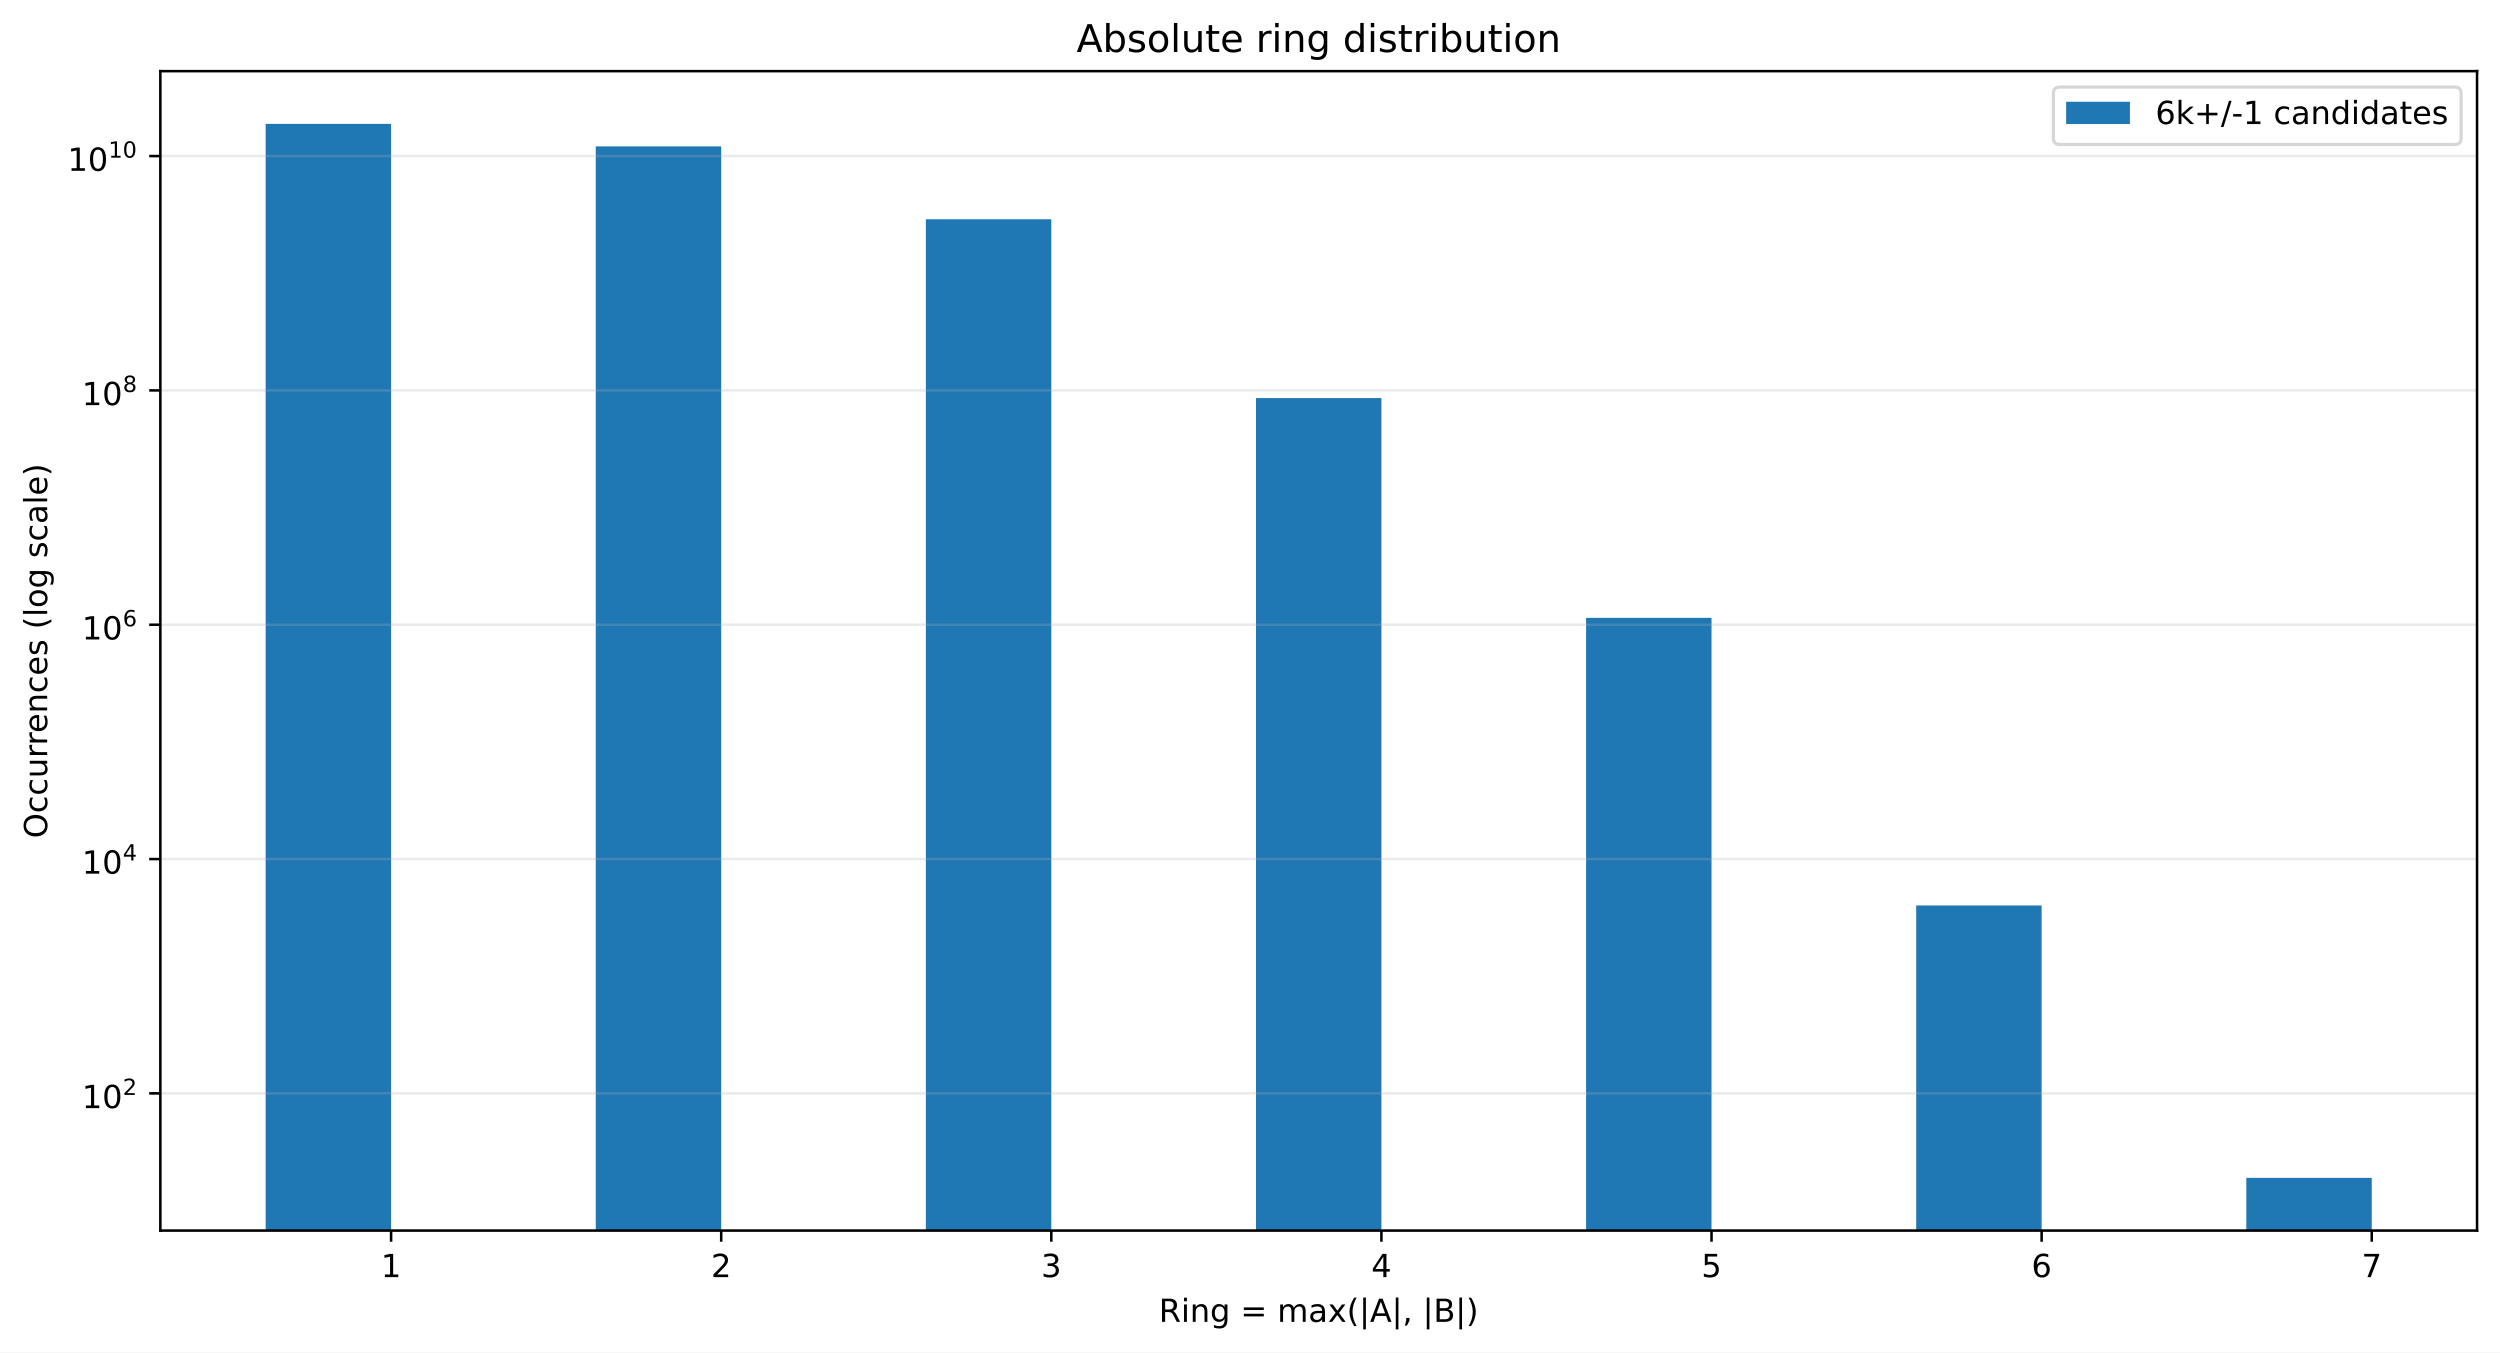
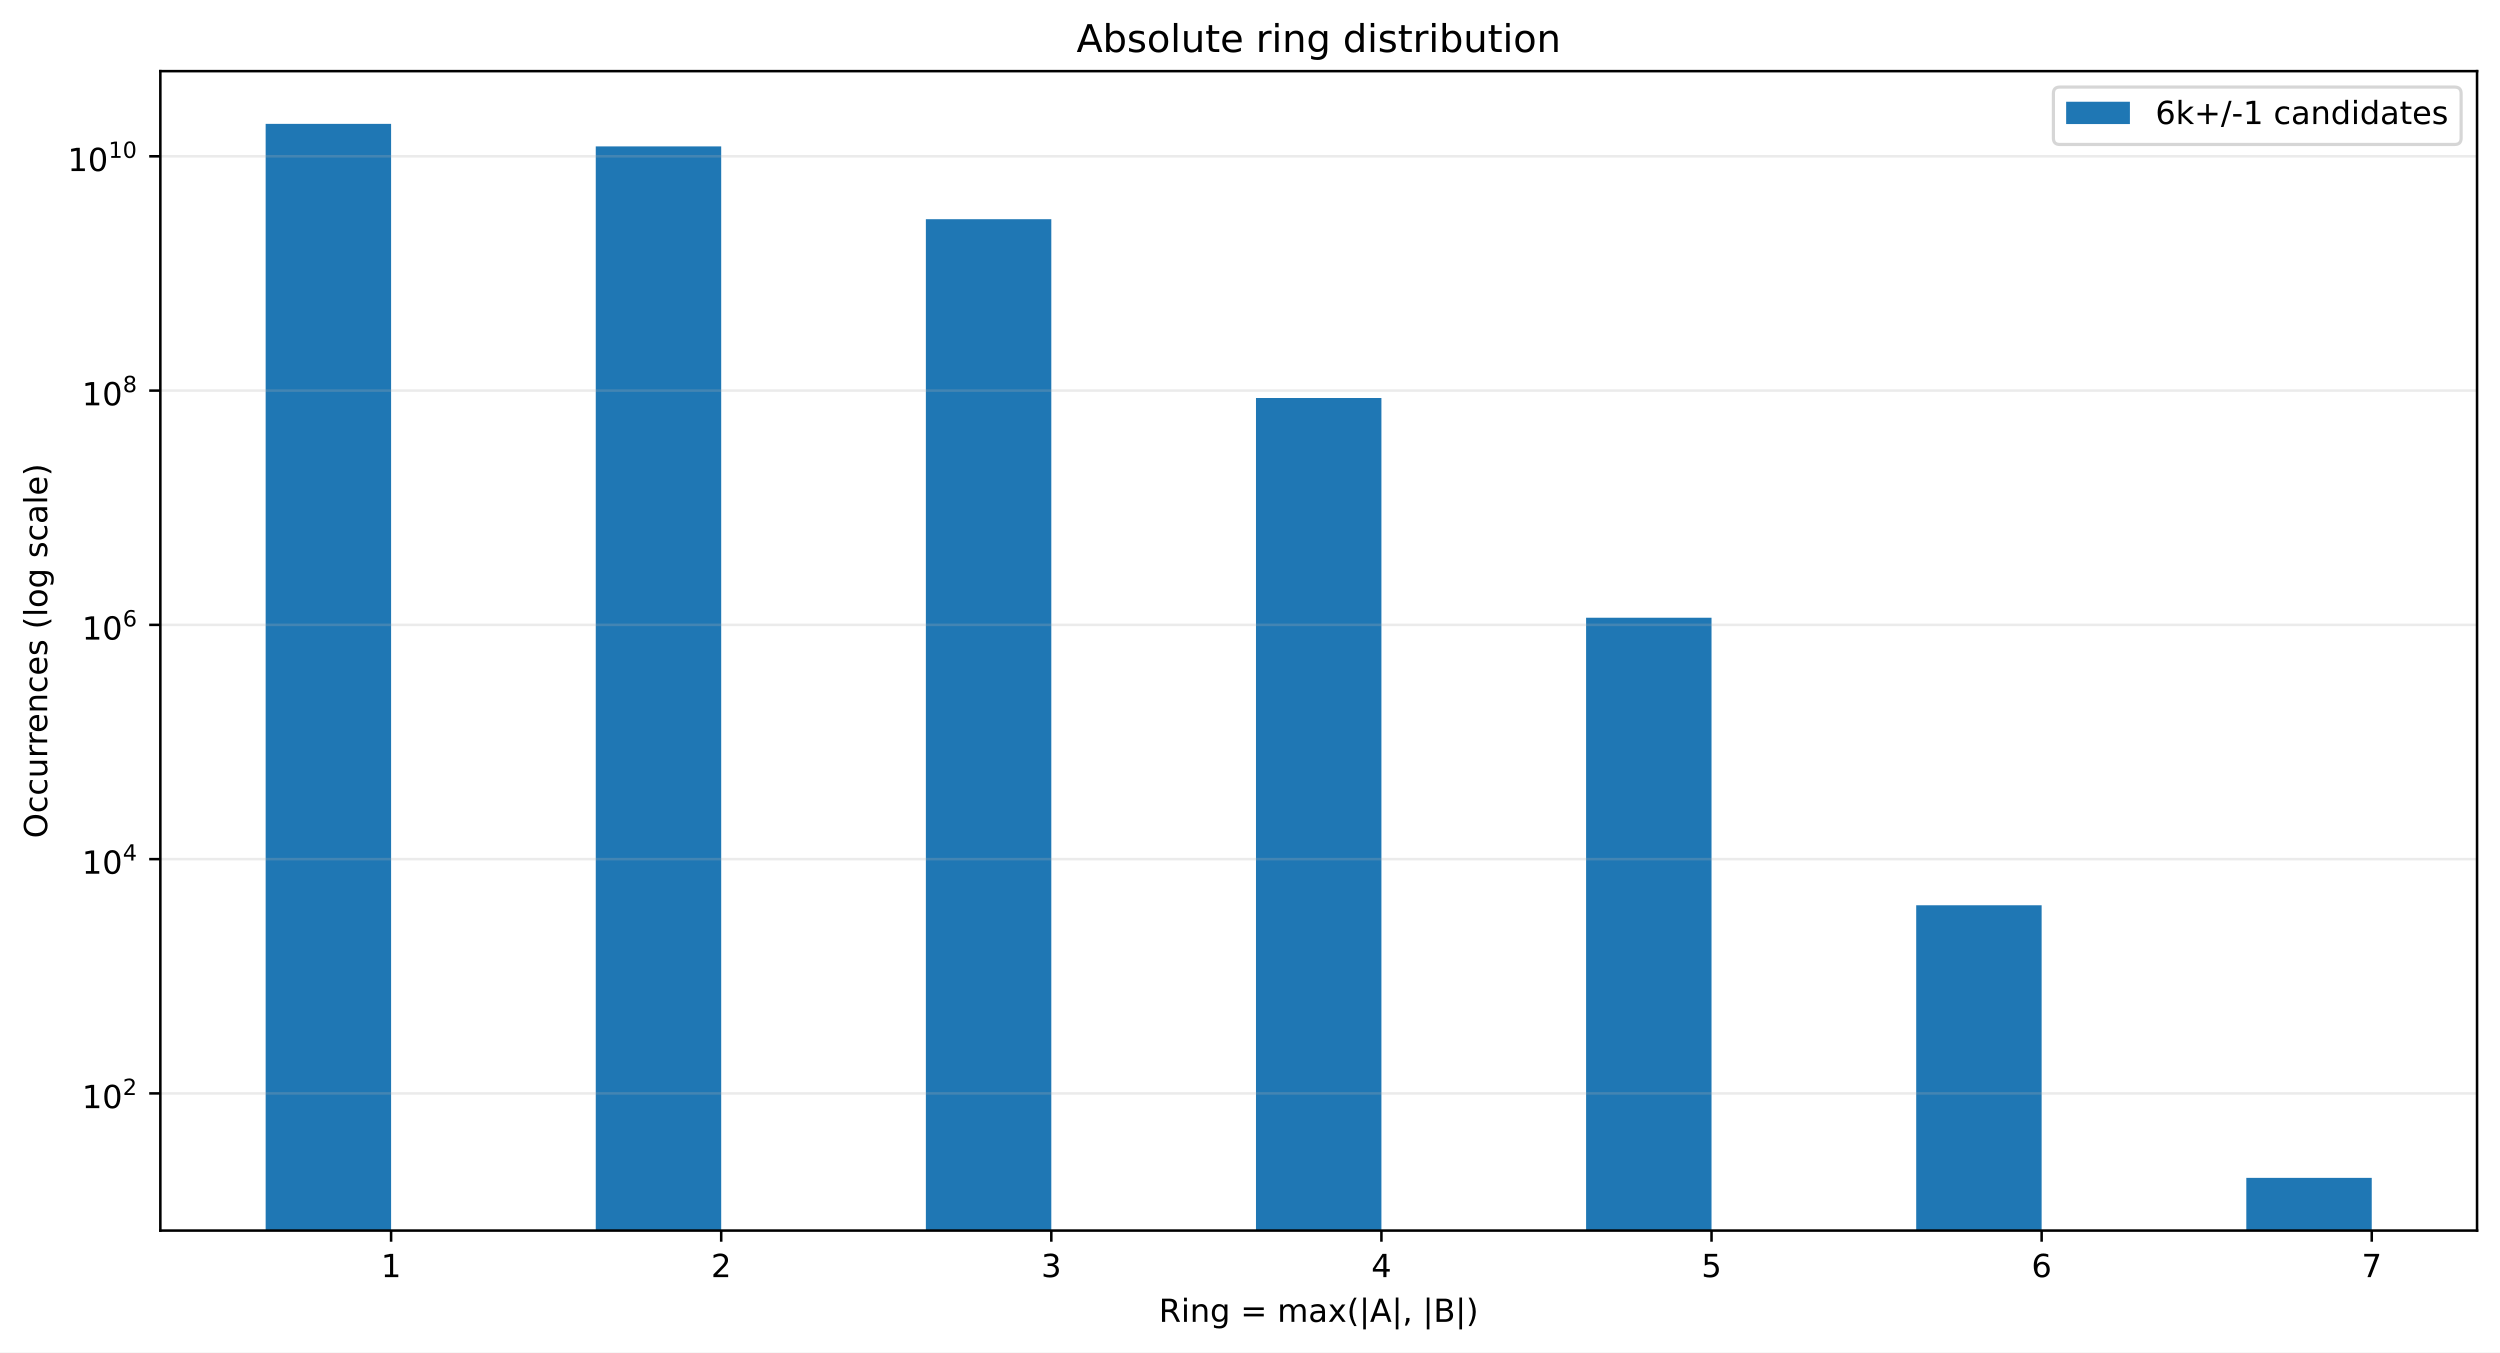
<svg xmlns="http://www.w3.org/2000/svg" xmlns:xlink="http://www.w3.org/1999/xlink" width="784.258pt" height="424.28pt" viewBox="0 0 784.258 424.28" version="1.1">
  <defs>
    <style type="text/css">*{stroke-linejoin: round; stroke-linecap: butt}</style>
  </defs>
  <g id="figure_1">
    <g id="patch_1">
      <path d="M 0 424.28  L 784.258 424.28  L 784.258 0  L 0 0  z " style="fill: #ffffff" />
    </g>
    <g id="axes_1">
      <g id="patch_2">
        <path d="M 50.301 386.036  L 777.058 386.036  L 777.058 22.318  L 50.301 22.318  z " style="fill: #ffffff" />
      </g>
      <g id="patch_3">
-         <path d="M 83.335 37170.611  L 122.687 37170.611  L 122.687 38.851  L 83.335 38.851  z " clip-path="url(#pb9c17d4bfa)" style="fill: #1f77b4" />
+         <path d="M 83.335 37162.429  L 122.687 37162.429  L 122.687 38.851  L 83.335 38.851  z " clip-path="url(#pb1104c02f7)" style="fill: #1f77b4" />
      </g>
      <g id="patch_4">
-         <path d="M 186.891 37170.611  L 226.243 37170.611  L 226.243 45.925  L 186.891 45.925  z " clip-path="url(#pb9c17d4bfa)" style="fill: #1f77b4" />
+         <path d="M 186.891 37162.429  L 226.243 37162.429  L 226.243 45.924  L 186.891 45.924  z " clip-path="url(#pb1104c02f7)" style="fill: #1f77b4" />
      </g>
      <g id="patch_5">
-         <path d="M 290.448 37170.611  L 329.799 37170.611  L 329.799 68.775  L 290.448 68.775  z " clip-path="url(#pb9c17d4bfa)" style="fill: #1f77b4" />
+         <path d="M 290.448 37162.429  L 329.799 37162.429  L 329.799 68.768  L 290.448 68.768  z " clip-path="url(#pb1104c02f7)" style="fill: #1f77b4" />
      </g>
      <g id="patch_6">
-         <path d="M 394.004 37170.611  L 433.355 37170.611  L 433.355 124.882  L 394.004 124.882  z " clip-path="url(#pb9c17d4bfa)" style="fill: #1f77b4" />
+         <path d="M 394.004 37162.429  L 433.355 37162.429  L 433.355 124.863  L 394.004 124.863  z " clip-path="url(#pb1104c02f7)" style="fill: #1f77b4" />
      </g>
      <g id="patch_7">
-         <path d="M 497.56 37170.611  L 536.912 37170.611  L 536.912 193.817  L 497.56 193.817  z " clip-path="url(#pb9c17d4bfa)" style="fill: #1f77b4" />
+         <path d="M 497.56 37162.429  L 536.912 37162.429  L 536.912 193.781  L 497.56 193.781  z " clip-path="url(#pb1104c02f7)" style="fill: #1f77b4" />
      </g>
      <g id="patch_8">
-         <path d="M 601.116 37170.611  L 640.468 37170.611  L 640.468 284.052  L 601.116 284.052  z " clip-path="url(#pb9c17d4bfa)" style="fill: #1f77b4" />
+         <path d="M 601.116 37162.429  L 640.468 37162.429  L 640.468 283.976  L 601.116 283.976  z " clip-path="url(#pb1104c02f7)" style="fill: #1f77b4" />
      </g>
      <g id="patch_9">
-         <path d="M 704.673 37170.611  L 744.024 37170.611  L 744.024 369.503  L 704.673 369.503  z " clip-path="url(#pb9c17d4bfa)" style="fill: #1f77b4" />
+         <path d="M 704.673 37162.429  L 744.024 37162.429  L 744.024 369.503  L 704.673 369.503  z " clip-path="url(#pb1104c02f7)" style="fill: #1f77b4" />
      </g>
      <g id="matplotlib.axis_1">
        <g id="xtick_1">
          <g id="line2d_1">
            <defs>
-               <path id="m575de78c8d" d="M 0 0  L 0 3.5  " style="stroke: #000000; stroke-width: 0.8" />
+               <path id="m6f76377e3e" d="M 0 0  L 0 3.5  " style="stroke: #000000; stroke-width: 0.8" />
            </defs>
            <g>
-               <use xlink:href="#m575de78c8d" x="122.687" y="386.036" style="stroke: #000000; stroke-width: 0.8" />
+               <use xlink:href="#m6f76377e3e" x="122.687" y="386.036" style="stroke: #000000; stroke-width: 0.8" />
            </g>
          </g>
          <g id="text_1">
            <g transform="translate(119.5053 400.6334) scale(0.1 -0.1)">
              <defs>
                <path id="DejaVuSans-14" d="M 794 531  L 1825 531  L 1825 4091  L 703 3866  L 703 4441  L 1819 4666  L 2450 4666  L 2450 531  L 3481 531  L 3481 0  L 794 0  L 794 531  z " transform="scale(0.015625)" />
              </defs>
              <use xlink:href="#DejaVuSans-14" />
            </g>
          </g>
        </g>
        <g id="xtick_2">
          <g id="line2d_2">
            <g>
-               <use xlink:href="#m575de78c8d" x="226.243" y="386.036" style="stroke: #000000; stroke-width: 0.8" />
+               <use xlink:href="#m6f76377e3e" x="226.243" y="386.036" style="stroke: #000000; stroke-width: 0.8" />
            </g>
          </g>
          <g id="text_2">
            <g transform="translate(223.0616 400.6334) scale(0.1 -0.1)">
              <defs>
                <path id="DejaVuSans-15" d="M 1228 531  L 3431 531  L 3431 0  L 469 0  L 469 531  Q 828 903 1448 1529  Q 2069 2156 2228 2338  Q 2531 2678 2651 2914  Q 2772 3150 2772 3378  Q 2772 3750 2511 3984  Q 2250 4219 1831 4219  Q 1534 4219 1204 4116  Q 875 4013 500 3803  L 500 4441  Q 881 4594 1212 4672  Q 1544 4750 1819 4750  Q 2544 4750 2975 4387  Q 3406 4025 3406 3419  Q 3406 3131 3298 2873  Q 3191 2616 2906 2266  Q 2828 2175 2409 1742  Q 1991 1309 1228 531  z " transform="scale(0.015625)" />
              </defs>
              <use xlink:href="#DejaVuSans-15" />
            </g>
          </g>
        </g>
        <g id="xtick_3">
          <g id="line2d_3">
            <g>
-               <use xlink:href="#m575de78c8d" x="329.799" y="386.036" style="stroke: #000000; stroke-width: 0.8" />
+               <use xlink:href="#m6f76377e3e" x="329.799" y="386.036" style="stroke: #000000; stroke-width: 0.8" />
            </g>
          </g>
          <g id="text_3">
            <g transform="translate(326.6178 400.6334) scale(0.1 -0.1)">
              <defs>
                <path id="DejaVuSans-16" d="M 2597 2516  Q 3050 2419 3304 2112  Q 3559 1806 3559 1356  Q 3559 666 3084 287  Q 2609 -91 1734 -91  Q 1441 -91 1130 -33  Q 819 25 488 141  L 488 750  Q 750 597 1062 519  Q 1375 441 1716 441  Q 2309 441 2620 675  Q 2931 909 2931 1356  Q 2931 1769 2642 2001  Q 2353 2234 1838 2234  L 1294 2234  L 1294 2753  L 1863 2753  Q 2328 2753 2575 2939  Q 2822 3125 2822 3475  Q 2822 3834 2567 4026  Q 2313 4219 1838 4219  Q 1578 4219 1281 4162  Q 984 4106 628 3988  L 628 4550  Q 988 4650 1302 4700  Q 1616 4750 1894 4750  Q 2613 4750 3031 4423  Q 3450 4097 3450 3541  Q 3450 3153 3228 2886  Q 3006 2619 2597 2516  z " transform="scale(0.015625)" />
              </defs>
              <use xlink:href="#DejaVuSans-16" />
            </g>
          </g>
        </g>
        <g id="xtick_4">
          <g id="line2d_4">
            <g>
-               <use xlink:href="#m575de78c8d" x="433.355" y="386.036" style="stroke: #000000; stroke-width: 0.8" />
+               <use xlink:href="#m6f76377e3e" x="433.355" y="386.036" style="stroke: #000000; stroke-width: 0.8" />
            </g>
          </g>
          <g id="text_4">
            <g transform="translate(430.174 400.6334) scale(0.1 -0.1)">
              <defs>
                <path id="DejaVuSans-17" d="M 2419 4116  L 825 1625  L 2419 1625  L 2419 4116  z M 2253 4666  L 3047 4666  L 3047 1625  L 3713 1625  L 3713 1100  L 3047 1100  L 3047 0  L 2419 0  L 2419 1100  L 313 1100  L 313 1709  L 2253 4666  z " transform="scale(0.015625)" />
              </defs>
              <use xlink:href="#DejaVuSans-17" />
            </g>
          </g>
        </g>
        <g id="xtick_5">
          <g id="line2d_5">
            <g>
-               <use xlink:href="#m575de78c8d" x="536.912" y="386.036" style="stroke: #000000; stroke-width: 0.8" />
+               <use xlink:href="#m6f76377e3e" x="536.912" y="386.036" style="stroke: #000000; stroke-width: 0.8" />
            </g>
          </g>
          <g id="text_5">
            <g transform="translate(533.7303 400.6334) scale(0.1 -0.1)">
              <defs>
                <path id="DejaVuSans-18" d="M 691 4666  L 3169 4666  L 3169 4134  L 1269 4134  L 1269 2991  Q 1406 3038 1543 3061  Q 1681 3084 1819 3084  Q 2600 3084 3056 2656  Q 3513 2228 3513 1497  Q 3513 744 3044 326  Q 2575 -91 1722 -91  Q 1428 -91 1123 -41  Q 819 9 494 109  L 494 744  Q 775 591 1075 516  Q 1375 441 1709 441  Q 2250 441 2565 725  Q 2881 1009 2881 1497  Q 2881 1984 2565 2268  Q 2250 2553 1709 2553  Q 1456 2553 1204 2497  Q 953 2441 691 2322  L 691 4666  z " transform="scale(0.015625)" />
              </defs>
              <use xlink:href="#DejaVuSans-18" />
            </g>
          </g>
        </g>
        <g id="xtick_6">
          <g id="line2d_6">
            <g>
-               <use xlink:href="#m575de78c8d" x="640.468" y="386.036" style="stroke: #000000; stroke-width: 0.8" />
+               <use xlink:href="#m6f76377e3e" x="640.468" y="386.036" style="stroke: #000000; stroke-width: 0.8" />
            </g>
          </g>
          <g id="text_6">
            <g transform="translate(637.2865 400.6334) scale(0.1 -0.1)">
              <defs>
                <path id="DejaVuSans-19" d="M 2113 2584  Q 1688 2584 1439 2293  Q 1191 2003 1191 1497  Q 1191 994 1439 701  Q 1688 409 2113 409  Q 2538 409 2786 701  Q 3034 994 3034 1497  Q 3034 2003 2786 2293  Q 2538 2584 2113 2584  z M 3366 4563  L 3366 3988  Q 3128 4100 2886 4159  Q 2644 4219 2406 4219  Q 1781 4219 1451 3797  Q 1122 3375 1075 2522  Q 1259 2794 1537 2939  Q 1816 3084 2150 3084  Q 2853 3084 3261 2657  Q 3669 2231 3669 1497  Q 3669 778 3244 343  Q 2819 -91 2113 -91  Q 1303 -91 875 529  Q 447 1150 447 2328  Q 447 3434 972 4092  Q 1497 4750 2381 4750  Q 2619 4750 2861 4703  Q 3103 4656 3366 4563  z " transform="scale(0.015625)" />
              </defs>
              <use xlink:href="#DejaVuSans-19" />
            </g>
          </g>
        </g>
        <g id="xtick_7">
          <g id="line2d_7">
            <g>
-               <use xlink:href="#m575de78c8d" x="744.024" y="386.036" style="stroke: #000000; stroke-width: 0.8" />
+               <use xlink:href="#m6f76377e3e" x="744.024" y="386.036" style="stroke: #000000; stroke-width: 0.8" />
            </g>
          </g>
          <g id="text_7">
            <g transform="translate(740.8427 400.6334) scale(0.1 -0.1)">
              <defs>
                <path id="DejaVuSans-1a" d="M 525 4666  L 3525 4666  L 3525 4397  L 1831 0  L 1172 0  L 2766 4134  L 525 4134  L 525 4666  z " transform="scale(0.015625)" />
              </defs>
              <use xlink:href="#DejaVuSans-1a" />
            </g>
          </g>
        </g>
        <g id="text_8">
          <g transform="translate(363.5437 414.678) scale(0.1 -0.1)">
            <defs>
              <path id="DejaVuSans-35" d="M 2841 2188  Q 3044 2119 3236 1894  Q 3428 1669 3622 1275  L 4263 0  L 3584 0  L 2988 1197  Q 2756 1666 2539 1819  Q 2322 1972 1947 1972  L 1259 1972  L 1259 0  L 628 0  L 628 4666  L 2053 4666  Q 2853 4666 3247 4331  Q 3641 3997 3641 3322  Q 3641 2881 3436 2590  Q 3231 2300 2841 2188  z M 1259 4147  L 1259 2491  L 2053 2491  Q 2509 2491 2742 2702  Q 2975 2913 2975 3322  Q 2975 3731 2742 3939  Q 2509 4147 2053 4147  L 1259 4147  z " transform="scale(0.015625)" />
              <path id="DejaVuSans-4c" d="M 603 3500  L 1178 3500  L 1178 0  L 603 0  L 603 3500  z M 603 4863  L 1178 4863  L 1178 4134  L 603 4134  L 603 4863  z " transform="scale(0.015625)" />
              <path id="DejaVuSans-51" d="M 3513 2113  L 3513 0  L 2938 0  L 2938 2094  Q 2938 2591 2744 2837  Q 2550 3084 2163 3084  Q 1697 3084 1428 2787  Q 1159 2491 1159 1978  L 1159 0  L 581 0  L 581 3500  L 1159 3500  L 1159 2956  Q 1366 3272 1645 3428  Q 1925 3584 2291 3584  Q 2894 3584 3203 3211  Q 3513 2838 3513 2113  z " transform="scale(0.015625)" />
              <path id="DejaVuSans-4a" d="M 2906 1791  Q 2906 2416 2648 2759  Q 2391 3103 1925 3103  Q 1463 3103 1205 2759  Q 947 2416 947 1791  Q 947 1169 1205 825  Q 1463 481 1925 481  Q 2391 481 2648 825  Q 2906 1169 2906 1791  z M 3481 434  Q 3481 -459 3084 -895  Q 2688 -1331 1869 -1331  Q 1566 -1331 1297 -1286  Q 1028 -1241 775 -1147  L 775 -588  Q 1028 -725 1275 -790  Q 1522 -856 1778 -856  Q 2344 -856 2625 -561  Q 2906 -266 2906 331  L 2906 616  Q 2728 306 2450 153  Q 2172 0 1784 0  Q 1141 0 747 490  Q 353 981 353 1791  Q 353 2603 747 3093  Q 1141 3584 1784 3584  Q 2172 3584 2450 3431  Q 2728 3278 2906 2969  L 2906 3500  L 3481 3500  L 3481 434  z " transform="scale(0.015625)" />
              <path id="DejaVuSans-3" transform="scale(0.015625)" />
              <path id="DejaVuSans-20" d="M 678 2906  L 4684 2906  L 4684 2381  L 678 2381  L 678 2906  z M 678 1631  L 4684 1631  L 4684 1100  L 678 1100  L 678 1631  z " transform="scale(0.015625)" />
              <path id="DejaVuSans-50" d="M 3328 2828  Q 3544 3216 3844 3400  Q 4144 3584 4550 3584  Q 5097 3584 5394 3201  Q 5691 2819 5691 2113  L 5691 0  L 5113 0  L 5113 2094  Q 5113 2597 4934 2840  Q 4756 3084 4391 3084  Q 3944 3084 3684 2787  Q 3425 2491 3425 1978  L 3425 0  L 2847 0  L 2847 2094  Q 2847 2600 2669 2842  Q 2491 3084 2119 3084  Q 1678 3084 1418 2786  Q 1159 2488 1159 1978  L 1159 0  L 581 0  L 581 3500  L 1159 3500  L 1159 2956  Q 1356 3278 1631 3431  Q 1906 3584 2284 3584  Q 2666 3584 2933 3390  Q 3200 3197 3328 2828  z " transform="scale(0.015625)" />
              <path id="DejaVuSans-44" d="M 2194 1759  Q 1497 1759 1228 1600  Q 959 1441 959 1056  Q 959 750 1161 570  Q 1363 391 1709 391  Q 2188 391 2477 730  Q 2766 1069 2766 1631  L 2766 1759  L 2194 1759  z M 3341 1997  L 3341 0  L 2766 0  L 2766 531  Q 2569 213 2275 61  Q 1981 -91 1556 -91  Q 1019 -91 701 211  Q 384 513 384 1019  Q 384 1609 779 1909  Q 1175 2209 1959 2209  L 2766 2209  L 2766 2266  Q 2766 2663 2505 2880  Q 2244 3097 1772 3097  Q 1472 3097 1187 3025  Q 903 2953 641 2809  L 641 3341  Q 956 3463 1253 3523  Q 1550 3584 1831 3584  Q 2591 3584 2966 3190  Q 3341 2797 3341 1997  z " transform="scale(0.015625)" />
              <path id="DejaVuSans-5b" d="M 3513 3500  L 2247 1797  L 3578 0  L 2900 0  L 1881 1375  L 863 0  L 184 0  L 1544 1831  L 300 3500  L 978 3500  L 1906 2253  L 2834 3500  L 3513 3500  z " transform="scale(0.015625)" />
              <path id="DejaVuSans-b" d="M 1984 4856  Q 1566 4138 1362 3434  Q 1159 2731 1159 2009  Q 1159 1288 1364 580  Q 1569 -128 1984 -844  L 1484 -844  Q 1016 -109 783 600  Q 550 1309 550 2009  Q 550 2706 781 3412  Q 1013 4119 1484 4856  L 1984 4856  z " transform="scale(0.015625)" />
              <path id="DejaVuSans-5f" d="M 1344 4891  L 1344 -1509  L 813 -1509  L 813 4891  L 1344 4891  z " transform="scale(0.015625)" />
              <path id="DejaVuSans-24" d="M 2188 4044  L 1331 1722  L 3047 1722  L 2188 4044  z M 1831 4666  L 2547 4666  L 4325 0  L 3669 0  L 3244 1197  L 1141 1197  L 716 0  L 50 0  L 1831 4666  z " transform="scale(0.015625)" />
              <path id="DejaVuSans-f" d="M 750 794  L 1409 794  L 1409 256  L 897 -744  L 494 -744  L 750 256  L 750 794  z " transform="scale(0.015625)" />
              <path id="DejaVuSans-25" d="M 1259 2228  L 1259 519  L 2272 519  Q 2781 519 3026 730  Q 3272 941 3272 1375  Q 3272 1813 3026 2020  Q 2781 2228 2272 2228  L 1259 2228  z M 1259 4147  L 1259 2741  L 2194 2741  Q 2656 2741 2882 2914  Q 3109 3088 3109 3444  Q 3109 3797 2882 3972  Q 2656 4147 2194 4147  L 1259 4147  z M 628 4666  L 2241 4666  Q 2963 4666 3353 4366  Q 3744 4066 3744 3513  Q 3744 3084 3544 2831  Q 3344 2578 2956 2516  Q 3422 2416 3680 2098  Q 3938 1781 3938 1306  Q 3938 681 3513 340  Q 3088 0 2303 0  L 628 0  L 628 4666  z " transform="scale(0.015625)" />
              <path id="DejaVuSans-c" d="M 513 4856  L 1013 4856  Q 1481 4119 1714 3412  Q 1947 2706 1947 2009  Q 1947 1309 1714 600  Q 1481 -109 1013 -844  L 513 -844  Q 928 -128 1133 580  Q 1338 1288 1338 2009  Q 1338 2731 1133 3434  Q 928 4138 513 4856  z " transform="scale(0.015625)" />
            </defs>
            <use xlink:href="#DejaVuSans-35" />
            <use xlink:href="#DejaVuSans-4c" transform="translate(69.48438 0)" />
            <use xlink:href="#DejaVuSans-51" transform="translate(97.26562 0)" />
            <use xlink:href="#DejaVuSans-4a" transform="translate(160.6406 0)" />
            <use xlink:href="#DejaVuSans-3" transform="translate(224.125 0)" />
            <use xlink:href="#DejaVuSans-20" transform="translate(255.9062 0)" />
            <use xlink:href="#DejaVuSans-3" transform="translate(339.7031 0)" />
            <use xlink:href="#DejaVuSans-50" transform="translate(371.4844 0)" />
            <use xlink:href="#DejaVuSans-44" transform="translate(468.8906 0)" />
            <use xlink:href="#DejaVuSans-5b" transform="translate(530.1719 0)" />
            <use xlink:href="#DejaVuSans-b" transform="translate(589.3594 0)" />
            <use xlink:href="#DejaVuSans-5f" transform="translate(628.375 0)" />
            <use xlink:href="#DejaVuSans-24" transform="translate(662.0625 0)" />
            <use xlink:href="#DejaVuSans-5f" transform="translate(730.4688 0)" />
            <use xlink:href="#DejaVuSans-f" transform="translate(764.1562 0)" />
            <use xlink:href="#DejaVuSans-3" transform="translate(795.9375 0)" />
            <use xlink:href="#DejaVuSans-5f" transform="translate(827.7188 0)" />
            <use xlink:href="#DejaVuSans-25" transform="translate(861.4062 0)" />
            <use xlink:href="#DejaVuSans-5f" transform="translate(930.0156 0)" />
            <use xlink:href="#DejaVuSans-c" transform="translate(963.7031 0)" />
          </g>
        </g>
      </g>
      <g id="matplotlib.axis_2">
        <g id="ytick_1">
          <g id="line2d_8">
-             <path d="M 50.301 342.994  L 777.058 342.994  " clip-path="url(#pb9c17d4bfa)" style="fill: none; stroke: #b0b0b0; stroke-opacity: 0.25; stroke-width: 0.8; stroke-linecap: square" />
+             <path d="M 50.301 343  L 777.058 343  " clip-path="url(#pb1104c02f7)" style="fill: none; stroke: #b0b0b0; stroke-opacity: 0.25; stroke-width: 0.8; stroke-linecap: square" />
          </g>
          <g id="line2d_9">
            <defs>
-               <path id="m34b0ebc55c" d="M 0 0  L -3.5 0  " style="stroke: #000000; stroke-width: 0.8" />
+               <path id="mdc439cc858" d="M 0 0  L -3.5 0  " style="stroke: #000000; stroke-width: 0.8" />
            </defs>
            <g>
-               <use xlink:href="#m34b0ebc55c" x="50.301" y="342.994" style="stroke: #000000; stroke-width: 0.8" />
+               <use xlink:href="#mdc439cc858" x="50.301" y="343" style="stroke: #000000; stroke-width: 0.8" />
            </g>
          </g>
          <g id="text_9">
-             <g transform="translate(25.70078 347.6944) scale(0.1 -0.1)">
+             <g transform="translate(25.70078 347.7003) scale(0.1 -0.1)">
              <defs>
                <path id="DejaVuSans-13" d="M 2034 4250  Q 1547 4250 1301 3770  Q 1056 3291 1056 2328  Q 1056 1369 1301 889  Q 1547 409 2034 409  Q 2525 409 2770 889  Q 3016 1369 3016 2328  Q 3016 3291 2770 3770  Q 2525 4250 2034 4250  z M 2034 4750  Q 2819 4750 3233 4129  Q 3647 3509 3647 2328  Q 3647 1150 3233 529  Q 2819 -91 2034 -91  Q 1250 -91 836 529  Q 422 1150 422 2328  Q 422 3509 836 4129  Q 1250 4750 2034 4750  z " transform="scale(0.015625)" />
              </defs>
              <use xlink:href="#DejaVuSans-14" transform="translate(0 0.746875)" />
              <use xlink:href="#DejaVuSans-13" transform="translate(63.62305 0.746875)" />
              <use xlink:href="#DejaVuSans-15" transform="translate(128.2031 42.04688) scale(0.7)" />
            </g>
          </g>
        </g>
        <g id="ytick_2">
          <g id="line2d_10">
-             <path d="M 50.301 269.486  L 777.058 269.486  " clip-path="url(#pb9c17d4bfa)" style="fill: none; stroke: #b0b0b0; stroke-opacity: 0.25; stroke-width: 0.8; stroke-linecap: square" />
+             <path d="M 50.301 269.508  L 777.058 269.508  " clip-path="url(#pb1104c02f7)" style="fill: none; stroke: #b0b0b0; stroke-opacity: 0.25; stroke-width: 0.8; stroke-linecap: square" />
          </g>
          <g id="line2d_11">
            <g>
-               <use xlink:href="#m34b0ebc55c" x="50.301" y="269.486" style="stroke: #000000; stroke-width: 0.8" />
+               <use xlink:href="#mdc439cc858" x="50.301" y="269.508" style="stroke: #000000; stroke-width: 0.8" />
            </g>
          </g>
          <g id="text_10">
-             <g transform="translate(25.70078 274.1362) scale(0.1 -0.1)">
+             <g transform="translate(25.70078 274.1584) scale(0.1 -0.1)">
              <use xlink:href="#DejaVuSans-14" transform="translate(0 0.665625)" />
              <use xlink:href="#DejaVuSans-13" transform="translate(63.62305 0.665625)" />
              <use xlink:href="#DejaVuSans-17" transform="translate(128.2031 41.96563) scale(0.7)" />
            </g>
          </g>
        </g>
        <g id="ytick_3">
          <g id="line2d_12">
-             <path d="M 50.301 195.978  L 777.058 195.978  " clip-path="url(#pb9c17d4bfa)" style="fill: none; stroke: #b0b0b0; stroke-opacity: 0.25; stroke-width: 0.8; stroke-linecap: square" />
+             <path d="M 50.301 196.017  L 777.058 196.017  " clip-path="url(#pb1104c02f7)" style="fill: none; stroke: #b0b0b0; stroke-opacity: 0.25; stroke-width: 0.8; stroke-linecap: square" />
          </g>
          <g id="line2d_13">
            <g>
-               <use xlink:href="#m34b0ebc55c" x="50.301" y="195.978" style="stroke: #000000; stroke-width: 0.8" />
+               <use xlink:href="#mdc439cc858" x="50.301" y="196.017" style="stroke: #000000; stroke-width: 0.8" />
            </g>
          </g>
          <g id="text_11">
-             <g transform="translate(25.70078 200.678) scale(0.1 -0.1)">
+             <g transform="translate(25.70078 200.7165) scale(0.1 -0.1)">
              <use xlink:href="#DejaVuSans-14" transform="translate(0 0.746875)" />
              <use xlink:href="#DejaVuSans-13" transform="translate(63.62305 0.746875)" />
              <use xlink:href="#DejaVuSans-19" transform="translate(128.2031 42.04688) scale(0.7)" />
            </g>
          </g>
        </g>
        <g id="ytick_4">
          <g id="line2d_14">
-             <path d="M 50.301 122.47  L 777.058 122.47  " clip-path="url(#pb9c17d4bfa)" style="fill: none; stroke: #b0b0b0; stroke-opacity: 0.25; stroke-width: 0.8; stroke-linecap: square" />
+             <path d="M 50.301 122.525  L 777.058 122.525  " clip-path="url(#pb1104c02f7)" style="fill: none; stroke: #b0b0b0; stroke-opacity: 0.25; stroke-width: 0.8; stroke-linecap: square" />
          </g>
          <g id="line2d_15">
            <g>
-               <use xlink:href="#m34b0ebc55c" x="50.301" y="122.47" style="stroke: #000000; stroke-width: 0.8" />
+               <use xlink:href="#mdc439cc858" x="50.301" y="122.525" style="stroke: #000000; stroke-width: 0.8" />
            </g>
          </g>
          <g id="text_12">
-             <g transform="translate(25.70078 127.1697) scale(0.1 -0.1)">
+             <g transform="translate(25.70078 127.2247) scale(0.1 -0.1)">
              <defs>
                <path id="DejaVuSans-1b" d="M 2034 2216  Q 1584 2216 1326 1975  Q 1069 1734 1069 1313  Q 1069 891 1326 650  Q 1584 409 2034 409  Q 2484 409 2743 651  Q 3003 894 3003 1313  Q 3003 1734 2745 1975  Q 2488 2216 2034 2216  z M 1403 2484  Q 997 2584 770 2862  Q 544 3141 544 3541  Q 544 4100 942 4425  Q 1341 4750 2034 4750  Q 2731 4750 3128 4425  Q 3525 4100 3525 3541  Q 3525 3141 3298 2862  Q 3072 2584 2669 2484  Q 3125 2378 3379 2068  Q 3634 1759 3634 1313  Q 3634 634 3220 271  Q 2806 -91 2034 -91  Q 1263 -91 848 271  Q 434 634 434 1313  Q 434 1759 690 2068  Q 947 2378 1403 2484  z M 1172 3481  Q 1172 3119 1398 2916  Q 1625 2713 2034 2713  Q 2441 2713 2670 2916  Q 2900 3119 2900 3481  Q 2900 3844 2670 4047  Q 2441 4250 2034 4250  Q 1625 4250 1398 4047  Q 1172 3844 1172 3481  z " transform="scale(0.015625)" />
              </defs>
              <use xlink:href="#DejaVuSans-14" transform="translate(0 0.746875)" />
              <use xlink:href="#DejaVuSans-13" transform="translate(63.62305 0.746875)" />
              <use xlink:href="#DejaVuSans-1b" transform="translate(128.2031 42.04688) scale(0.7)" />
            </g>
          </g>
        </g>
        <g id="ytick_5">
          <g id="line2d_16">
-             <path d="M 50.301 48.962  L 777.058 48.962  " clip-path="url(#pb9c17d4bfa)" style="fill: none; stroke: #b0b0b0; stroke-opacity: 0.25; stroke-width: 0.8; stroke-linecap: square" />
+             <path d="M 50.301 49.033  L 777.058 49.033  " clip-path="url(#pb1104c02f7)" style="fill: none; stroke: #b0b0b0; stroke-opacity: 0.25; stroke-width: 0.8; stroke-linecap: square" />
          </g>
          <g id="line2d_17">
            <g>
-               <use xlink:href="#m34b0ebc55c" x="50.301" y="48.962" style="stroke: #000000; stroke-width: 0.8" />
+               <use xlink:href="#mdc439cc858" x="50.301" y="49.033" style="stroke: #000000; stroke-width: 0.8" />
            </g>
          </g>
          <g id="text_13">
-             <g transform="translate(21.20078 53.66153) scale(0.1 -0.1)">
+             <g transform="translate(21.20078 53.73279) scale(0.1 -0.1)">
              <use xlink:href="#DejaVuSans-14" transform="translate(0 0.746875)" />
              <use xlink:href="#DejaVuSans-13" transform="translate(63.62305 0.746875)" />
              <use xlink:href="#DejaVuSans-14" transform="translate(128.2031 42.04688) scale(0.7)" />
              <use xlink:href="#DejaVuSans-13" transform="translate(172.7393 42.04688) scale(0.7)" />
            </g>
          </g>
        </g>
        <g id="text_14">
          <g transform="translate(14.79844 262.9551) rotate(-90) scale(0.1 -0.1)">
            <defs>
              <path id="DejaVuSans-32" d="M 2522 4238  Q 1834 4238 1429 3725  Q 1025 3213 1025 2328  Q 1025 1447 1429 934  Q 1834 422 2522 422  Q 3209 422 3611 934  Q 4013 1447 4013 2328  Q 4013 3213 3611 3725  Q 3209 4238 2522 4238  z M 2522 4750  Q 3503 4750 4090 4092  Q 4678 3434 4678 2328  Q 4678 1225 4090 567  Q 3503 -91 2522 -91  Q 1538 -91 948 565  Q 359 1222 359 2328  Q 359 3434 948 4092  Q 1538 4750 2522 4750  z " transform="scale(0.015625)" />
              <path id="DejaVuSans-46" d="M 3122 3366  L 3122 2828  Q 2878 2963 2633 3030  Q 2388 3097 2138 3097  Q 1578 3097 1268 2742  Q 959 2388 959 1747  Q 959 1106 1268 751  Q 1578 397 2138 397  Q 2388 397 2633 464  Q 2878 531 3122 666  L 3122 134  Q 2881 22 2623 -34  Q 2366 -91 2075 -91  Q 1284 -91 818 406  Q 353 903 353 1747  Q 353 2603 823 3093  Q 1294 3584 2113 3584  Q 2378 3584 2631 3529  Q 2884 3475 3122 3366  z " transform="scale(0.015625)" />
              <path id="DejaVuSans-58" d="M 544 1381  L 544 3500  L 1119 3500  L 1119 1403  Q 1119 906 1312 657  Q 1506 409 1894 409  Q 2359 409 2629 706  Q 2900 1003 2900 1516  L 2900 3500  L 3475 3500  L 3475 0  L 2900 0  L 2900 538  Q 2691 219 2414 64  Q 2138 -91 1772 -91  Q 1169 -91 856 284  Q 544 659 544 1381  z M 1991 3584  L 1991 3584  z " transform="scale(0.015625)" />
              <path id="DejaVuSans-55" d="M 2631 2963  Q 2534 3019 2420 3045  Q 2306 3072 2169 3072  Q 1681 3072 1420 2755  Q 1159 2438 1159 1844  L 1159 0  L 581 0  L 581 3500  L 1159 3500  L 1159 2956  Q 1341 3275 1631 3429  Q 1922 3584 2338 3584  Q 2397 3584 2469 3576  Q 2541 3569 2628 3553  L 2631 2963  z " transform="scale(0.015625)" />
              <path id="DejaVuSans-48" d="M 3597 1894  L 3597 1613  L 953 1613  Q 991 1019 1311 708  Q 1631 397 2203 397  Q 2534 397 2845 478  Q 3156 559 3463 722  L 3463 178  Q 3153 47 2828 -22  Q 2503 -91 2169 -91  Q 1331 -91 842 396  Q 353 884 353 1716  Q 353 2575 817 3079  Q 1281 3584 2069 3584  Q 2775 3584 3186 3129  Q 3597 2675 3597 1894  z M 3022 2063  Q 3016 2534 2758 2815  Q 2500 3097 2075 3097  Q 1594 3097 1305 2825  Q 1016 2553 972 2059  L 3022 2063  z " transform="scale(0.015625)" />
              <path id="DejaVuSans-56" d="M 2834 3397  L 2834 2853  Q 2591 2978 2328 3040  Q 2066 3103 1784 3103  Q 1356 3103 1142 2972  Q 928 2841 928 2578  Q 928 2378 1081 2264  Q 1234 2150 1697 2047  L 1894 2003  Q 2506 1872 2764 1633  Q 3022 1394 3022 966  Q 3022 478 2636 193  Q 2250 -91 1575 -91  Q 1294 -91 989 -36  Q 684 19 347 128  L 347 722  Q 666 556 975 473  Q 1284 391 1588 391  Q 1994 391 2212 530  Q 2431 669 2431 922  Q 2431 1156 2273 1281  Q 2116 1406 1581 1522  L 1381 1569  Q 847 1681 609 1914  Q 372 2147 372 2553  Q 372 3047 722 3315  Q 1072 3584 1716 3584  Q 2034 3584 2315 3537  Q 2597 3491 2834 3397  z " transform="scale(0.015625)" />
              <path id="DejaVuSans-4f" d="M 603 4863  L 1178 4863  L 1178 0  L 603 0  L 603 4863  z " transform="scale(0.015625)" />
              <path id="DejaVuSans-52" d="M 1959 3097  Q 1497 3097 1228 2736  Q 959 2375 959 1747  Q 959 1119 1226 758  Q 1494 397 1959 397  Q 2419 397 2687 759  Q 2956 1122 2956 1747  Q 2956 2369 2687 2733  Q 2419 3097 1959 3097  z M 1959 3584  Q 2709 3584 3137 3096  Q 3566 2609 3566 1747  Q 3566 888 3137 398  Q 2709 -91 1959 -91  Q 1206 -91 779 398  Q 353 888 353 1747  Q 353 2609 779 3096  Q 1206 3584 1959 3584  z " transform="scale(0.015625)" />
            </defs>
            <use xlink:href="#DejaVuSans-32" />
            <use xlink:href="#DejaVuSans-46" transform="translate(78.71875 0)" />
            <use xlink:href="#DejaVuSans-46" transform="translate(133.7031 0)" />
            <use xlink:href="#DejaVuSans-58" transform="translate(188.6875 0)" />
            <use xlink:href="#DejaVuSans-55" transform="translate(252.0625 0)" />
            <use xlink:href="#DejaVuSans-55" transform="translate(291.4219 0)" />
            <use xlink:href="#DejaVuSans-48" transform="translate(330.3281 0)" />
            <use xlink:href="#DejaVuSans-51" transform="translate(391.8594 0)" />
            <use xlink:href="#DejaVuSans-46" transform="translate(455.2344 0)" />
            <use xlink:href="#DejaVuSans-48" transform="translate(510.2188 0)" />
            <use xlink:href="#DejaVuSans-56" transform="translate(571.75 0)" />
            <use xlink:href="#DejaVuSans-3" transform="translate(623.8438 0)" />
            <use xlink:href="#DejaVuSans-b" transform="translate(655.625 0)" />
            <use xlink:href="#DejaVuSans-4f" transform="translate(694.6406 0)" />
            <use xlink:href="#DejaVuSans-52" transform="translate(722.4219 0)" />
            <use xlink:href="#DejaVuSans-4a" transform="translate(783.6094 0)" />
            <use xlink:href="#DejaVuSans-3" transform="translate(847.0938 0)" />
            <use xlink:href="#DejaVuSans-56" transform="translate(878.875 0)" />
            <use xlink:href="#DejaVuSans-46" transform="translate(930.9688 0)" />
            <use xlink:href="#DejaVuSans-44" transform="translate(985.9531 0)" />
            <use xlink:href="#DejaVuSans-4f" transform="translate(1047.234 0)" />
            <use xlink:href="#DejaVuSans-48" transform="translate(1075.016 0)" />
            <use xlink:href="#DejaVuSans-c" transform="translate(1136.547 0)" />
          </g>
        </g>
      </g>
      <g id="patch_10">
        <path d="M 50.301 386.036  L 50.301 22.318  " style="fill: none; stroke: #000000; stroke-width: 0.8; stroke-linejoin: miter; stroke-linecap: square" />
      </g>
      <g id="patch_11">
        <path d="M 777.058 386.036  L 777.058 22.318  " style="fill: none; stroke: #000000; stroke-width: 0.8; stroke-linejoin: miter; stroke-linecap: square" />
      </g>
      <g id="patch_12">
        <path d="M 50.301 386.036  L 777.058 386.036  " style="fill: none; stroke: #000000; stroke-width: 0.8; stroke-linejoin: miter; stroke-linecap: square" />
      </g>
      <g id="patch_13">
        <path d="M 50.301 22.318  L 777.058 22.318  " style="fill: none; stroke: #000000; stroke-width: 0.8; stroke-linejoin: miter; stroke-linecap: square" />
      </g>
      <g id="text_15">
        <g transform="translate(337.7055 16.31812) scale(0.12 -0.12)">
          <defs>
            <path id="DejaVuSans-45" d="M 3116 1747  Q 3116 2381 2855 2742  Q 2594 3103 2138 3103  Q 1681 3103 1420 2742  Q 1159 2381 1159 1747  Q 1159 1113 1420 752  Q 1681 391 2138 391  Q 2594 391 2855 752  Q 3116 1113 3116 1747  z M 1159 2969  Q 1341 3281 1617 3432  Q 1894 3584 2278 3584  Q 2916 3584 3314 3078  Q 3713 2572 3713 1747  Q 3713 922 3314 415  Q 2916 -91 2278 -91  Q 1894 -91 1617 61  Q 1341 213 1159 525  L 1159 0  L 581 0  L 581 4863  L 1159 4863  L 1159 2969  z " transform="scale(0.015625)" />
            <path id="DejaVuSans-57" d="M 1172 4494  L 1172 3500  L 2356 3500  L 2356 3053  L 1172 3053  L 1172 1153  Q 1172 725 1289 603  Q 1406 481 1766 481  L 2356 481  L 2356 0  L 1766 0  Q 1100 0 847 248  Q 594 497 594 1153  L 594 3053  L 172 3053  L 172 3500  L 594 3500  L 594 4494  L 1172 4494  z " transform="scale(0.015625)" />
            <path id="DejaVuSans-47" d="M 2906 2969  L 2906 4863  L 3481 4863  L 3481 0  L 2906 0  L 2906 525  Q 2725 213 2448 61  Q 2172 -91 1784 -91  Q 1150 -91 751 415  Q 353 922 353 1747  Q 353 2572 751 3078  Q 1150 3584 1784 3584  Q 2172 3584 2448 3432  Q 2725 3281 2906 2969  z M 947 1747  Q 947 1113 1208 752  Q 1469 391 1925 391  Q 2381 391 2643 752  Q 2906 1113 2906 1747  Q 2906 2381 2643 2742  Q 2381 3103 1925 3103  Q 1469 3103 1208 2742  Q 947 2381 947 1747  z " transform="scale(0.015625)" />
          </defs>
          <use xlink:href="#DejaVuSans-24" />
          <use xlink:href="#DejaVuSans-45" transform="translate(68.40625 0)" />
          <use xlink:href="#DejaVuSans-56" transform="translate(131.8906 0)" />
          <use xlink:href="#DejaVuSans-52" transform="translate(183.9844 0)" />
          <use xlink:href="#DejaVuSans-4f" transform="translate(245.1719 0)" />
          <use xlink:href="#DejaVuSans-58" transform="translate(272.9531 0)" />
          <use xlink:href="#DejaVuSans-57" transform="translate(336.3281 0)" />
          <use xlink:href="#DejaVuSans-48" transform="translate(375.5312 0)" />
          <use xlink:href="#DejaVuSans-3" transform="translate(437.0625 0)" />
          <use xlink:href="#DejaVuSans-55" transform="translate(468.8438 0)" />
          <use xlink:href="#DejaVuSans-4c" transform="translate(509.9531 0)" />
          <use xlink:href="#DejaVuSans-51" transform="translate(537.7344 0)" />
          <use xlink:href="#DejaVuSans-4a" transform="translate(601.1094 0)" />
          <use xlink:href="#DejaVuSans-3" transform="translate(664.5938 0)" />
          <use xlink:href="#DejaVuSans-47" transform="translate(696.375 0)" />
          <use xlink:href="#DejaVuSans-4c" transform="translate(759.8594 0)" />
          <use xlink:href="#DejaVuSans-56" transform="translate(787.6406 0)" />
          <use xlink:href="#DejaVuSans-57" transform="translate(839.7344 0)" />
          <use xlink:href="#DejaVuSans-55" transform="translate(878.9375 0)" />
          <use xlink:href="#DejaVuSans-4c" transform="translate(920.0469 0)" />
          <use xlink:href="#DejaVuSans-45" transform="translate(947.8281 0)" />
          <use xlink:href="#DejaVuSans-58" transform="translate(1011.312 0)" />
          <use xlink:href="#DejaVuSans-57" transform="translate(1074.688 0)" />
          <use xlink:href="#DejaVuSans-4c" transform="translate(1113.891 0)" />
          <use xlink:href="#DejaVuSans-52" transform="translate(1141.672 0)" />
          <use xlink:href="#DejaVuSans-51" transform="translate(1202.859 0)" />
        </g>
      </g>
      <g id="legend_1">
        <g id="patch_14">
          <path d="M 646.158 45.319  L 770.058 45.319  Q 772.058 45.319 772.058 43.319  L 772.058 29.318  Q 772.058 27.318 770.058 27.318  L 646.158 27.318  Q 644.158 27.318 644.158 29.318  L 644.158 43.319  Q 644.158 45.319 646.158 45.319  z " style="fill: #ffffff; opacity: 0.8; stroke: #cccccc; stroke-linejoin: miter" />
        </g>
        <g id="patch_15">
          <path d="M 648.158 38.917  L 668.158 38.917  L 668.158 31.917  L 648.158 31.917  z " style="fill: #1f77b4" />
        </g>
        <g id="text_16">
          <g transform="translate(676.1584 38.91656) scale(0.1 -0.1)">
            <defs>
              <path id="DejaVuSans-4e" d="M 581 4863  L 1159 4863  L 1159 1991  L 2875 3500  L 3609 3500  L 1753 1863  L 3688 0  L 2938 0  L 1159 1709  L 1159 0  L 581 0  L 581 4863  z " transform="scale(0.015625)" />
              <path id="DejaVuSans-e" d="M 2944 4013  L 2944 2272  L 4684 2272  L 4684 1741  L 2944 1741  L 2944 0  L 2419 0  L 2419 1741  L 678 1741  L 678 2272  L 2419 2272  L 2419 4013  L 2944 4013  z " transform="scale(0.015625)" />
              <path id="DejaVuSans-12" d="M 1625 4666  L 2156 4666  L 531 -594  L 0 -594  L 1625 4666  z " transform="scale(0.015625)" />
              <path id="DejaVuSans-10" d="M 313 2009  L 1997 2009  L 1997 1497  L 313 1497  L 313 2009  z " transform="scale(0.015625)" />
            </defs>
            <use xlink:href="#DejaVuSans-19" />
            <use xlink:href="#DejaVuSans-4e" transform="translate(63.625 0)" />
            <use xlink:href="#DejaVuSans-e" transform="translate(121.5312 0)" />
            <use xlink:href="#DejaVuSans-12" transform="translate(205.3281 0)" />
            <use xlink:href="#DejaVuSans-10" transform="translate(239.0156 0)" />
            <use xlink:href="#DejaVuSans-14" transform="translate(275.0938 0)" />
            <use xlink:href="#DejaVuSans-3" transform="translate(338.7188 0)" />
            <use xlink:href="#DejaVuSans-46" transform="translate(370.5 0)" />
            <use xlink:href="#DejaVuSans-44" transform="translate(425.4844 0)" />
            <use xlink:href="#DejaVuSans-51" transform="translate(486.7656 0)" />
            <use xlink:href="#DejaVuSans-47" transform="translate(550.1406 0)" />
            <use xlink:href="#DejaVuSans-4c" transform="translate(613.625 0)" />
            <use xlink:href="#DejaVuSans-47" transform="translate(641.4062 0)" />
            <use xlink:href="#DejaVuSans-44" transform="translate(704.8906 0)" />
            <use xlink:href="#DejaVuSans-57" transform="translate(766.1719 0)" />
            <use xlink:href="#DejaVuSans-48" transform="translate(805.375 0)" />
            <use xlink:href="#DejaVuSans-56" transform="translate(866.9062 0)" />
          </g>
        </g>
      </g>
    </g>
  </g>
  <defs>
-     <clipPath id="pb9c17d4bfa">
+     <clipPath id="pb1104c02f7">
      <rect x="50.301" y="22.318" width="726.758" height="363.718" />
    </clipPath>
  </defs>
</svg>
